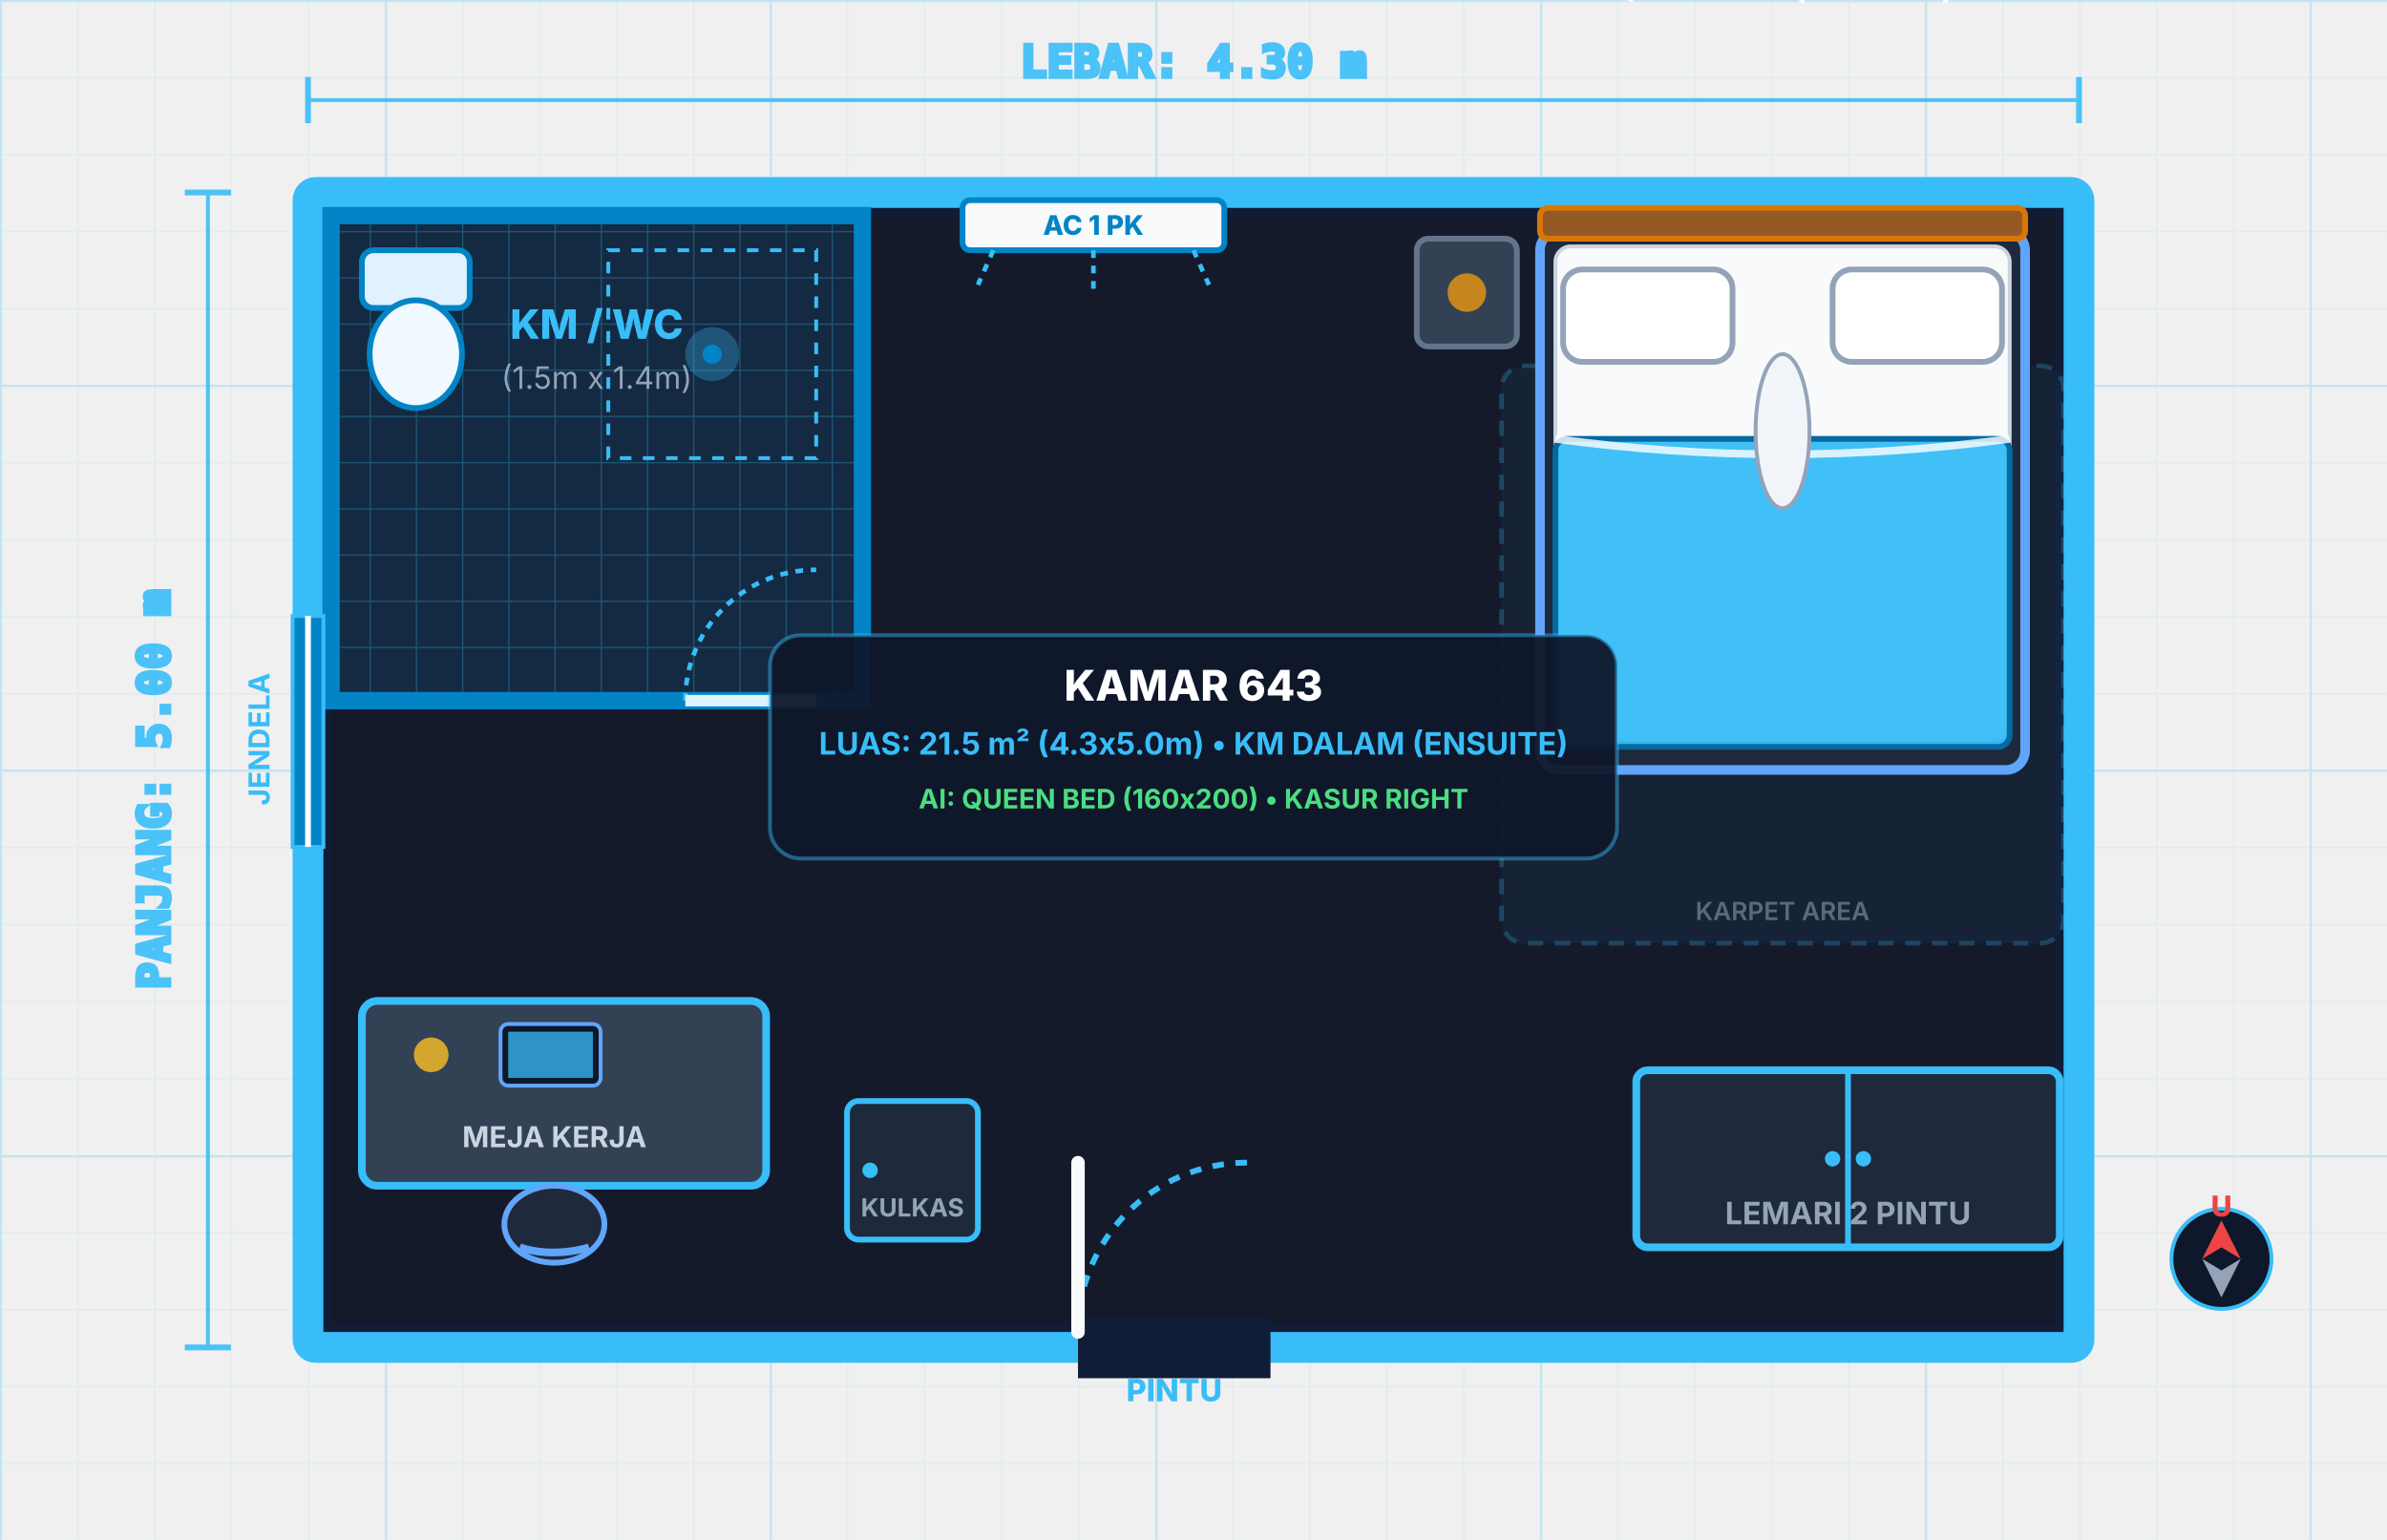
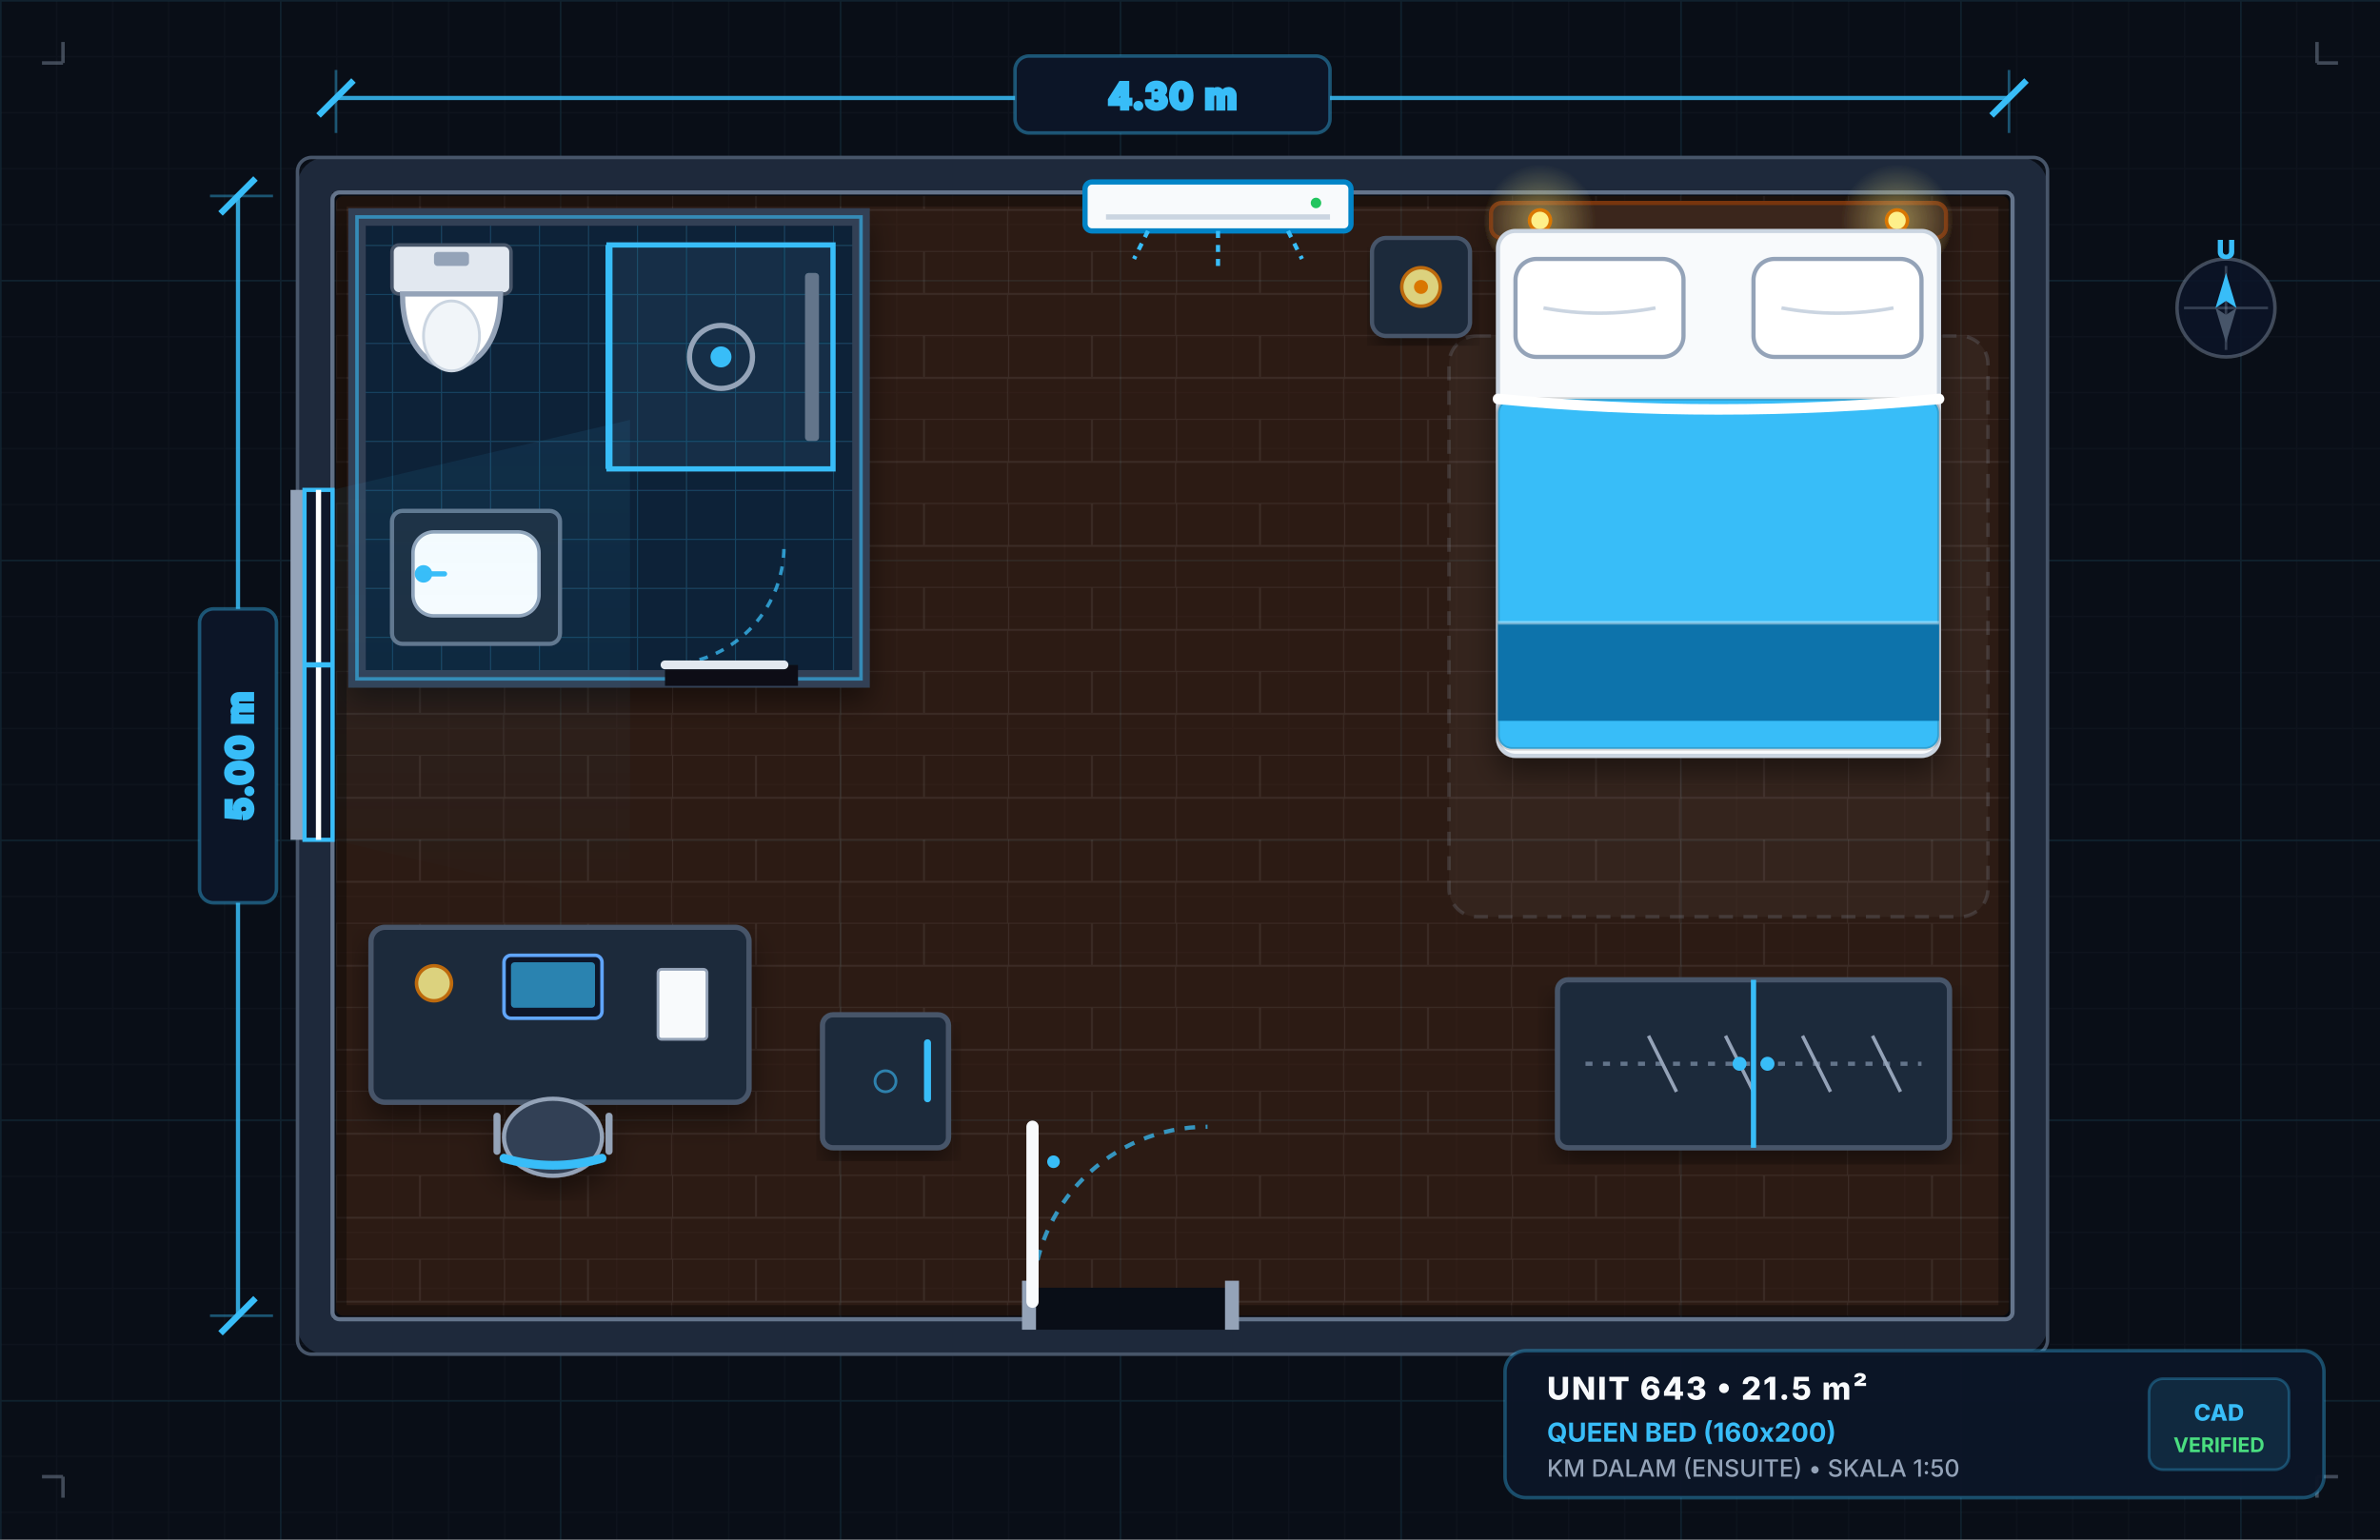
- <svg xmlns="http://www.w3.org/2000/svg" viewBox="0 0 620 400" width="100%" height="100%" style="background:#0b1329; border-radius:12px; font-family:'Inter',system-ui,sans-serif;">
+ <svg xmlns="http://www.w3.org/2000/svg" viewBox="0 0 680 440" width="100%" height="100%" style="background:#090e17; border-radius:14px; font-family:'Inter',system-ui,-apple-system,sans-serif;">
  <defs>
-     <pattern id="grid_s_293" width="20" height="20" patternUnits="userSpaceOnUse">
-       <path d="M 20 0 L 0 0 0 20" fill="none" stroke="rgba(56, 189, 248, 0.08)" stroke-width="0.8" />
+     <pattern id="grid_cad_293" width="16" height="16" patternUnits="userSpaceOnUse">
+       <path d="M 16 0 L 0 0 0 16" fill="none" stroke="rgba(148, 163, 184, 0.04)" stroke-width="0.75" />
    </pattern>
-     <pattern id="grid_m_293" width="100" height="100" patternUnits="userSpaceOnUse">
-       <path d="M 100 0 L 0 0 0 100" fill="none" stroke="rgba(56, 189, 248, 0.18)" stroke-width="1.2" />
+     <pattern id="grid_major_293" width="80" height="80" patternUnits="userSpaceOnUse">
+       <path d="M 80 0 L 0 0 0 80" fill="none" stroke="rgba(56, 189, 248, 0.08)" stroke-width="1" />
    </pattern>
-     <pattern id="tile_293" width="12" height="12" patternUnits="userSpaceOnUse">
-       <rect width="12" height="12" fill="rgba(14, 165, 233, 0.12)" />
-       <path d="M 12 0 L 0 0 0 12" fill="none" stroke="rgba(56, 189, 248, 0.28)" stroke-width="0.7" />
+     <pattern id="parquet_293" width="48" height="24" patternUnits="userSpaceOnUse">
+       <rect width="48" height="24" fill="#78350f" fill-opacity="0.32" />
+       <path d="M 0 12 L 48 12 M 24 0 L 24 12 M 0 24 L 48 24 M 48 12 L 48 24 M 0 0 L 0 12" fill="none" stroke="rgba(255, 255, 255, 0.07)" stroke-width="0.6" />
    </pattern>
-     <filter id="unsure_blur_293" x="-20%" y="-20%" width="140%" height="140%">
-       <feGaussianBlur stdDeviation="3.8" />
+     <pattern id="bm_tile_293" width="14" height="14" patternUnits="userSpaceOnUse">
+       <rect width="14" height="14" fill="#0f2338" />
+       <path d="M 14 0 L 0 0 0 14" fill="none" stroke="rgba(56, 189, 248, 0.22)" stroke-width="0.6" />
+     </pattern>
+     <filter id="frost_blur_293" x="-10%" y="-10%" width="120%" height="120%">
+       <feGaussianBlur stdDeviation="5" result="blur" />
+       <feColorMatrix type="matrix" values="1 0 0 0 0  0 1 0 0 0  0 0 1 0 0  0 0 0 18 -7" />
    </filter>
-     <pattern id="unsure_hatch_293" width="8" height="8" patternTransform="rotate(45 0 0)" patternUnits="userSpaceOnUse">
-       <line x1="0" y1="0" x2="0" y2="8" stroke="rgba(148, 163, 184, 0.35)" stroke-width="1.2" stroke-dasharray="2 2" />
+     <pattern id="blind_hatch_293" width="10" height="10" patternTransform="rotate(45 0 0)" patternUnits="userSpaceOnUse">
+       <line x1="0" y1="0" x2="0" y2="10" stroke="rgba(244, 63, 94, 0.35)" stroke-width="1.2" stroke-dasharray="2 2" />
    </pattern>
+     <linearGradient id="win_light_293" x1="0%" y1="0%" x2="0%" y2="100%">
+       <stop offset="0%" stop-color="#38bdf8" stop-opacity="0.18" />
+       <stop offset="100%" stop-color="#38bdf8" stop-opacity="0.0" />
+     </linearGradient>
+     <radialGradient id="lamp_glow_293">
+       <stop offset="0%" stop-color="#fef08a" stop-opacity="0.45" />
+       <stop offset="100%" stop-color="#fef08a" stop-opacity="0" />
+     </radialGradient>
+     <filter id="drop_shadow_293" x="-5%" y="-5%" width="115%" height="115%">
+       <feDropShadow dx="0" dy="4" stdDeviation="4" flood-color="#000000" flood-opacity="0.45" />
+     </filter>
  </defs>
-   <rect width="620" height="400" fill="url(#grid_s_293)" />
-   <rect width="620" height="400" fill="url(#grid_m_293)" />
-   <g stroke="#38bdf8" stroke-width="1" opacity="0.9">
-     <line x1="80" y1="26" x2="540" y2="26" />
-     <line x1="80" y1="20" x2="80" y2="32" stroke-width="1.5" />
-     <line x1="540" y1="20" x2="540" y2="32" stroke-width="1.5" />
-     <text x="310" y="20" fill="#38bdf8" font-size="11.5" font-weight="700" text-anchor="middle" font-family="monospace">
-       LEBAR: 4.30 m
+   <rect width="680" height="440" fill="#090e17" />
+   <rect width="680" height="440" fill="url(#grid_cad_293)" />
+   <rect width="680" height="440" fill="url(#grid_major_293)" />
+   <g stroke="rgba(148, 163, 184, 0.4)" stroke-width="1">
+     <path d="M 12 18 L 18 18 M 18 12 L 18 18" />
+     <path d="M 668 18 L 662 18 M 662 12 L 662 18" />
+     <path d="M 12 422 L 18 422 M 18 428 L 18 422" />
+     <path d="M 668 422 L 662 422 M 662 428 L 662 422" />
+   </g>
+   <g stroke="#38bdf8" stroke-width="1.2">
+     <line x1="96" y1="28" x2="574" y2="28" opacity="0.85" />
+     <line x1="91" y1="33" x2="101" y2="23" stroke-width="1.8" />
+     <line x1="569" y1="33" x2="579" y2="23" stroke-width="1.8" />
+     <line x1="96" y1="38" x2="96" y2="20" opacity="0.4" stroke-width="0.75" />
+     <line x1="574" y1="38" x2="574" y2="20" opacity="0.4" stroke-width="0.75" />
+     <rect x="290" y="16" width="90" height="22" rx="4" fill="#0c1527" stroke="rgba(56, 189, 248, 0.4)" stroke-width="1" />
+     <text x="335" y="31" fill="#38bdf8" font-size="10" font-weight="700" text-anchor="middle" letter-spacing="0.5">
+       4.30 m
    </text>
  </g>
-   <g stroke="#38bdf8" stroke-width="1" opacity="0.9">
-     <line x1="54" y1="50" x2="54" y2="350" />
-     <line x1="48" y1="50" x2="60" y2="50" stroke-width="1.5" />
-     <line x1="48" y1="350" x2="60" y2="350" stroke-width="1.5" />
-     <text x="44" y="205" fill="#38bdf8" font-size="11.5" font-weight="700" text-anchor="middle" font-family="monospace" transform="rotate(-90 44 205)">
-       PANJANG: 5.00 m
+   <g stroke="#38bdf8" stroke-width="1.2">
+     <line x1="68" y1="56" x2="68" y2="376" opacity="0.85" />
+     <line x1="63" y1="61" x2="73" y2="51" stroke-width="1.8" />
+     <line x1="63" y1="381" x2="73" y2="371" stroke-width="1.8" />
+     <line x1="78" y1="56" x2="60" y2="56" opacity="0.4" stroke-width="0.75" />
+     <line x1="78" y1="376" x2="60" y2="376" opacity="0.4" stroke-width="0.75" />
+     <g transform="translate(68, 216)">
+       <rect x="-42" y="-11" width="84" height="22" rx="4" fill="#0c1527" stroke="rgba(56, 189, 248, 0.4)" stroke-width="1" transform="rotate(-90)" />
+       <text x="0" y="4" fill="#38bdf8" font-size="10" font-weight="700" text-anchor="middle" letter-spacing="0.5" transform="rotate(-90)">
+         5.00 m
+       </text>
+     </g>
+   </g>
+   <rect x="96" y="56" width="478" height="320" rx="2" fill="url(#parquet_293)" />
+   <rect x="96" y="56" width="478" height="320" fill="none" stroke="rgba(0, 0, 0, 0.35)" stroke-width="6" />
+   <rect x="90" y="50" width="490" height="332" fill="none" stroke="#1e293b" stroke-width="10" rx="3" />
+   <rect x="85" y="45" width="500" height="342" fill="none" stroke="#475569" stroke-width="1" rx="4" />
+   <rect x="95" y="55" width="480" height="322" fill="none" stroke="#64748b" stroke-width="1.2" rx="2" />
+   <g id="ensuite_bathroom" filter="url(#drop_shadow_293)">
+     <rect x="102" y="62" width="144" height="132" fill="url(#bm_tile_293)" stroke="#334155" stroke-width="5" />
+     <rect x="102" y="62" width="144" height="132" fill="none" stroke="#38bdf8" stroke-width="1" opacity="0.6" />
+     <rect x="174" y="70" width="64" height="64" fill="rgba(56, 189, 248, 0.08)" stroke="#38bdf8" stroke-width="1.5" />
+     <line x1="174" y1="70" x2="174" y2="134" stroke="#38bdf8" stroke-width="2" />
+     <circle cx="206" cy="102" r="9" fill="none" stroke="#94a3b8" stroke-width="1.5" />
+     <circle cx="206" cy="102" r="3" fill="#38bdf8" />
+     <rect x="230" y="78" width="4" height="48" rx="1" fill="#64748b" />
+     <rect x="112" y="70" width="34" height="14" rx="2" fill="#e2e8f0" stroke="#475569" stroke-width="1" />
+     <rect x="124" y="72" width="10" height="4" rx="1" fill="#94a3b8" />
+     <path d="M 115 84 C 115 112 143 112 143 84 Z" fill="#ffffff" stroke="#94a3b8" stroke-width="1.5" />
+     <ellipse cx="129" cy="96" rx="8" ry="10" fill="#f1f5f9" stroke="#cbd5e1" stroke-width="0.8" />
+     <rect x="112" y="146" width="48" height="38" rx="3" fill="#1e293b" stroke="#64748b" stroke-width="1.2" />
+     <rect x="118" y="152" width="36" height="24" rx="6" fill="#ffffff" stroke="#94a3b8" stroke-width="1" />
+     <circle cx="121" cy="164" r="2.5" fill="#38bdf8" />
+     <line x1="121" y1="164" x2="127" y2="164" stroke="#38bdf8" stroke-width="1.5" stroke-linecap="round" />
+     <rect x="190" y="190" width="38" height="6" fill="#090e17" />
+     <path d="M 190 190 A 34 34 0 0 0 224 156" fill="none" stroke="#38bdf8" stroke-width="1" stroke-dasharray="2.5 2.5" opacity="0.75" />
+     <line x1="190" y1="190" x2="224" y2="190" stroke="#e2e8f0" stroke-width="2.5" stroke-linecap="round" />
+   </g>
+   <rect x="414" y="96" width="154" height="166" rx="8" fill="rgba(255, 255, 255, 0.04)" stroke="rgba(148, 163, 184, 0.2)" stroke-width="1" stroke-dasharray="4 3" />
+   <g id="bed_unit" filter="url(#drop_shadow_293)">
+     <rect x="426" y="58" width="130" height="10" rx="3" fill="#3b271d" stroke="#78350f" stroke-width="1.2" />
+     <circle cx="440" cy="63" r="16" fill="url(#lamp_glow_293)" />
+     <circle cx="542" cy="63" r="16" fill="url(#lamp_glow_293)" />
+     <circle cx="440" cy="63" r="3" fill="#fef08a" stroke="#d97706" stroke-width="1" />
+     <circle cx="542" cy="63" r="3" fill="#fef08a" stroke="#d97706" stroke-width="1" />
+     <rect x="428" y="66" width="126" height="150" rx="5" fill="#f8fafc" stroke="#cbd5e1" stroke-width="1.2" />
+     <rect x="428" y="114" width="126" height="100" rx="4" fill="#38bdf8" stroke="rgba(0,0,0,0.15)" stroke-width="1" />
+     <path d="M 428 114 Q 491.0 120 554 114" fill="none" stroke="#ffffff" stroke-width="3" stroke-linecap="round" />
+     <rect x="428" y="178" width="126" height="28" fill="#0369a1" opacity="0.88" />
+     <line x1="428" y1="178" x2="554" y2="178" stroke="rgba(255,255,255,0.4)" stroke-width="1" />
+     <rect x="433" y="74" width="48" height="28" rx="6" fill="#ffffff" stroke="#94a3b8" stroke-width="1.2" />
+     <path d="M 441 88 Q 457.0 91 473 88" fill="none" stroke="#cbd5e1" stroke-width="1" />
+     <rect x="501" y="74" width="48" height="28" rx="6" fill="#ffffff" stroke="#94a3b8" stroke-width="1.2" />
+     <path d="M 509 88 Q 525.0 91 541 88" fill="none" stroke="#cbd5e1" stroke-width="1" />
+   </g>
+   <g filter="url(#drop_shadow_293)">
+     <rect x="392" y="68" width="28" height="28" rx="4" fill="#1e293b" stroke="#475569" stroke-width="1.2" />
+     <circle cx="406" cy="82" r="5.5" fill="#fef08a" stroke="#d97706" stroke-width="1" opacity="0.85" />
+     <circle cx="406" cy="82" r="2" fill="#d97706" />
+   </g>
+   <g id="wardrobe" filter="url(#drop_shadow_293)">
+     <rect x="445" y="280" width="112" height="48" rx="3" fill="#1e293b" stroke="#475569" stroke-width="1.5" />
+     <line x1="453" y1="304" x2="549" y2="304" stroke="#64748b" stroke-width="1.2" stroke-dasharray="2 3" />
+     <line x1="471" y1="296" x2="479" y2="312" stroke="#94a3b8" stroke-width="1" />
+     <line x1="493" y1="296" x2="501" y2="312" stroke="#94a3b8" stroke-width="1" />
+     <line x1="515" y1="296" x2="523" y2="312" stroke="#94a3b8" stroke-width="1" />
+     <line x1="535" y1="296" x2="543" y2="312" stroke="#94a3b8" stroke-width="1" />
+     <line x1="501" y1="280" x2="501" y2="328" stroke="#38bdf8" stroke-width="1.5" />
+     <circle cx="497" cy="304" r="2" fill="#38bdf8" />
+     <circle cx="505" cy="304" r="2" fill="#38bdf8" />
+   </g>
+   <g id="desk_setup" filter="url(#drop_shadow_293)">
+     <rect x="106" y="265" width="108" height="50" rx="4" fill="#1e293b" stroke="#475569" stroke-width="1.5" />
+     <rect x="144" y="273" width="28" height="18" rx="2" fill="#0f172a" stroke="#60a5fa" stroke-width="1" />
+     <rect x="146" y="275" width="24" height="13" rx="1" fill="#38bdf8" opacity="0.65" />
+     <circle cx="124" cy="281" r="5" fill="#fef08a" stroke="#d97706" stroke-width="1" opacity="0.85" />
+     <rect x="188" y="277" width="14" height="20" rx="1" fill="#f8fafc" stroke="#94a3b8" stroke-width="0.8" />
+     <ellipse cx="158" cy="325" rx="14" ry="11" fill="#334155" stroke="#94a3b8" stroke-width="1.2" />
+     <path d="M 144 331 Q 158 335 172 331" fill="none" stroke="#38bdf8" stroke-width="2.5" stroke-linecap="round" />
+     <line x1="142" y1="319" x2="142" y2="329" stroke="#94a3b8" stroke-width="2" stroke-linecap="round" />
+     <line x1="174" y1="319" x2="174" y2="329" stroke="#94a3b8" stroke-width="2" stroke-linecap="round" />
+   </g>
+   <g id="ac_unit">
+     <rect x="310" y="52" width="76" height="14" rx="2" fill="#f8fafc" stroke="#0284c7" stroke-width="1.5" />
+     <line x1="316" y1="62" x2="380" y2="62" stroke="#cbd5e1" stroke-width="1.5" />
+     <line x1="328" y1="66" x2="324" y2="74" stroke="#38bdf8" stroke-width="1.2" stroke-dasharray="2 2" />
+     <line x1="348" y1="66" x2="348" y2="76" stroke="#38bdf8" stroke-width="1.2" stroke-dasharray="2 2" />
+     <line x1="368" y1="66" x2="372" y2="74" stroke="#38bdf8" stroke-width="1.2" stroke-dasharray="2 2" />
+     <circle cx="376" cy="58" r="1.5" fill="#22c55e" />
+   </g>
+   <g id="fridge" filter="url(#drop_shadow_293)">
+     <rect x="235" y="290" width="36" height="38" rx="3" fill="#1e293b" stroke="#475569" stroke-width="1.5" />
+     <line x1="265" y1="298" x2="265" y2="314" stroke="#38bdf8" stroke-width="2" stroke-linecap="round" />
+     <circle cx="253" cy="309" r="3" fill="none" stroke="#38bdf8" stroke-width="0.8" opacity="0.6" />
+   </g>
+   <g id="window_left">
+     <polygon points="95,140 180,120 180,260 95,240" fill="url(#win_light_293)" opacity="0.45" />
+     <rect x="83" y="140" width="4" height="100" fill="#94a3b8" />
+     <rect x="87" y="140" width="8" height="100" fill="#0f172a" stroke="#38bdf8" stroke-width="1.2" />
+     <line x1="91" y1="140" x2="91" y2="240" stroke="#ffffff" stroke-width="1.5" />
+     <line x1="87" y1="190" x2="95" y2="190" stroke="#38bdf8" stroke-width="1.5" />
+   </g>
+   <g id="main_door">
+     <rect x="295" y="368" width="56" height="12" fill="#090e17" />
+     <rect x="292" y="366" width="4" height="14" fill="#94a3b8" />
+     <rect x="350" y="366" width="4" height="14" fill="#94a3b8" />
+     <path d="M 295 372 A 50 50 0 0 1 345 322" fill="none" stroke="#38bdf8" stroke-width="1.2" stroke-dasharray="3 3" opacity="0.75" />
+     <line x1="295" y1="372" x2="295" y2="322" stroke="#f8fafc" stroke-width="3.5" stroke-linecap="round" />
+     <circle cx="301" cy="332" r="1.8" fill="#38bdf8" />
+   </g>
+   <g id="title_block" transform="translate(430, 386)">
+     <rect x="0" y="0" width="234" height="42" rx="6" fill="rgba(12, 21, 39, 0.96)" stroke="rgba(56, 189, 248, 0.35)" stroke-width="1" />
+     <text x="12" y="14" fill="#f8fafc" font-size="9" font-weight="800" letter-spacing="0.5">
+       UNIT 643 • 21.5 m²
    </text>
+     <text x="12" y="26" fill="#38bdf8" font-size="7.5" font-weight="700">
+       QUEEN BED (160x200)
+     </text>
+     <text x="12" y="36" fill="#94a3b8" font-size="6.8" font-weight="500">
+       KM DALAM (ENSUITE) • SKALA 1:50
+     </text>
+     <rect x="184" y="8" width="40" height="26" rx="4" fill="rgba(56, 189, 248, 0.12)" stroke="rgba(56, 189, 248, 0.3)" stroke-width="0.8" />
+     <text x="204" y="20" fill="#38bdf8" font-size="6.5" font-weight="800" text-anchor="middle">CAD</text>
+     <text x="204" y="29" fill="#4ade80" font-size="5.8" font-weight="700" text-anchor="middle">VERIFIED</text>
  </g>
-   <rect x="80" y="50" width="460" height="300" fill="#0f1d38" stroke="#38bdf8" stroke-width="8" rx="2" />
-   <rect x="86" y="56" width="448" height="288" fill="#78350f" opacity="0.22" />
-   <rect x="86" y="56" width="448" height="288" fill="rgba(15, 23, 42, 0.75)" />
-   <g>
-     <rect x="86" y="56" width="138" height="126" fill="url(#tile_293)" stroke="#0284c7" stroke-width="4.5" />
-     <text x="155" y="88" fill="#38bdf8" font-size="10.5" font-weight="800" text-anchor="middle">KM / WC</text>
-     <text x="155" y="101" fill="#94a3b8" font-size="8" text-anchor="middle">(1.5m x 1.4m)</text>
-     <rect x="94" y="65" width="28" height="15" rx="3" fill="#e0f2fe" stroke="#0284c7" stroke-width="1.5" />
-     <ellipse cx="108" cy="92" rx="12" ry="14" fill="#f0f9ff" stroke="#0284c7" stroke-width="1.5" />
-     <rect x="158" y="65" width="54" height="54" fill="none" stroke="#38bdf8" stroke-width="1" stroke-dasharray="3 3" />
-     <circle cx="185" cy="92" r="7" fill="#38bdf8" opacity="0.3" />
-     <circle cx="185" cy="92" r="2.5" fill="#0284c7" />
-     <path d="M 178 182 A 34 34 0 0 1 212 148" fill="none" stroke="#38bdf8" stroke-width="1.2" stroke-dasharray="2 2" />
-     <line x1="178" y1="182" x2="212" y2="182" stroke="#e0f2fe" stroke-width="3" />
-   </g>
-   <g>
-     <rect x="390" y="95" width="146" height="150" rx="6" fill="rgba(56, 189, 248, 0.05)" stroke="rgba(56, 189, 248, 0.25)" stroke-width="1.2" stroke-dasharray="4 3" />
-     <text x="463.0" y="239" fill="rgba(148, 163, 184, 0.55)" font-size="6.5" font-weight="600" text-anchor="middle">KARPET AREA</text>
-   </g>
-   <g>
-     <rect x="400" y="60" width="126" height="140" rx="5" fill="#1e293b" stroke="#60a5fa" stroke-width="2.5" />
-     <rect x="400" y="54" width="126" height="8" rx="2" fill="#935a26" stroke="#d97706" stroke-width="1.5" />
-     <rect x="404" y="64" width="118" height="128" rx="4" fill="#f8fafc" stroke="#cbd5e1" stroke-width="1" />
-     <rect x="404" y="114" width="118" height="80" rx="3" fill="#38bdf8" stroke="#0369a1" stroke-width="1.5" fill-opacity="0.95" />
-     <path d="M 404 114 Q 463.0 122 522 114" fill="none" stroke="#ffffff" stroke-width="2" opacity="0.8" />
-     <rect x="406" y="70" width="44" height="24" rx="5" fill="#ffffff" stroke="#94a3b8" stroke-width="1.5" />
-     <rect x="476" y="70" width="44" height="24" rx="5" fill="#ffffff" stroke="#94a3b8" stroke-width="1.5" />
-     <ellipse cx="463.0" cy="112" rx="7" ry="20" fill="#f1f5f9" stroke="#94a3b8" stroke-width="1" />
-     <text x="463.0" cy="160" fill="#ffffff" font-size="8" font-weight="800" text-anchor="middle">QUEEN BED (160x200)</text>
-   </g>
-   <rect x="368" y="62" width="26" height="28" rx="3" fill="#334155" stroke="#64748b" stroke-width="1.5" />
-   <circle cx="381" cy="76" r="5" fill="#f59e0b" opacity="0.75" />
-   <g>
-     <rect x="425" y="278" width="110" height="46" rx="3" fill="#1e293b" stroke="#38bdf8" stroke-width="2" />
-     <line x1="480" y1="278" x2="480" y2="324" stroke="#38bdf8" stroke-width="1.5" />
-     <circle cx="476" cy="301" r="2" fill="#38bdf8" />
-     <circle cx="484" cy="301" r="2" fill="#38bdf8" />
-     <text x="480" y="318" fill="#94a3b8" font-size="8" font-weight="700" text-anchor="middle">LEMARI 2 PINTU</text>
-   </g>
-   <g>
-     <rect x="94" y="260" width="105" height="48" rx="4" fill="#334155" stroke="#38bdf8" stroke-width="2" />
-     <rect x="130" y="266" width="26" height="16" rx="2" fill="#0f172a" stroke="#60a5fa" stroke-width="1" />
-     <rect x="132" y="268" width="22" height="12" fill="#38bdf8" opacity="0.75" />
-     <circle cx="112" cy="274" r="4.5" fill="#fbbf24" opacity="0.8" />
-     <ellipse cx="144" cy="318" rx="13" ry="10" fill="#1e293b" stroke="#60a5fa" stroke-width="1.5" />
-     <path d="M 135 324 C 144 327 153 324 153 324" stroke="#60a5fa" stroke-width="2" fill="none" />
-     <text x="144" y="298" fill="#cbd5e1" font-size="7.5" font-weight="700" text-anchor="middle">MEJA KERJA</text>
-   </g>
-   <g>
-     <rect x="250" y="52" width="68" height="13" rx="2" fill="#f8fafc" stroke="#0284c7" stroke-width="1.5" />
-     <path d="M 258 65 L 254 74" stroke="#38bdf8" stroke-width="1.2" stroke-dasharray="2 2" />
-     <path d="M 284 65 L 284 76" stroke="#38bdf8" stroke-width="1.2" stroke-dasharray="2 2" />
-     <path d="M 310 65 L 314 74" stroke="#38bdf8" stroke-width="1.2" stroke-dasharray="2 2" />
-     <text x="284" y="61" fill="#0284c7" font-size="7" font-weight="800" text-anchor="middle">AC 1 PK</text>
-   </g>
-   <g>
-     <rect x="220" y="286" width="34" height="36" rx="3" fill="#1e293b" stroke="#38bdf8" stroke-width="1.5" />
-     <circle cx="226" cy="304" r="2" fill="#38bdf8" />
-     <text x="237" y="316" fill="#94a3b8" font-size="6.5" font-weight="700" text-anchor="middle">KULKAS</text>
-   </g>
-   <g>
-     <rect x="76" y="160" width="8" height="60" fill="#0284c7" stroke="#38bdf8" stroke-width="1" />
-     <line x1="80" y1="160" x2="80" y2="220" stroke="#ffffff" stroke-width="1.5" />
-     <text x="70" y="192" fill="#38bdf8" font-size="7.5" font-weight="700" text-anchor="middle" transform="rotate(-90 70 192)">JENDELA</text>
-   </g>
-   <g>
-     <rect x="280" y="342" width="50" height="16" fill="#0f1d38" />
-     <path d="M 280 346 A 44 44 0 0 1 324 302" fill="none" stroke="#38bdf8" stroke-width="1.5" stroke-dasharray="3 3" />
-     <line x1="280" y1="346" x2="280" y2="302" stroke="#f8fafc" stroke-width="3.5" stroke-linecap="round" />
-     <text x="305" y="364" fill="#38bdf8" font-size="8" font-weight="800" text-anchor="middle">PINTU</text>
-   </g>
-   <g>
-     <rect x="200" y="165" width="220" height="58" rx="8" fill="rgba(15, 23, 42, 0.94)" stroke="rgba(56, 189, 248, 0.45)" stroke-width="1" />
-     <text x="310" y="182" fill="#ffffff" font-size="11" font-weight="800" text-anchor="middle">KAMAR 643</text>
-     <text x="310" y="196" fill="#38bdf8" font-size="8" font-weight="700" text-anchor="middle">LUAS: 21.5 m² (4.3x5.0m) • KM DALAM (ENSUITE)</text>
-     <text x="310" y="210" fill="#4ade80" font-size="7" font-weight="700" text-anchor="middle">AI: QUEEN BED (160x200) • KASUR RIGHT</text>
-   </g>
-   <g transform="translate(562, 312)">
-     <circle cx="15" cy="15" r="13" fill="#0f172a" stroke="#38bdf8" stroke-width="1" />
-     <path d="M 15 5 L 20 15 L 15 12 L 10 15 Z" fill="#ef4444" />
-     <path d="M 15 25 L 20 15 L 15 18 L 10 15 Z" fill="#94a3b8" />
-     <text x="15" y="4" fill="#ef4444" font-size="7.5" font-weight="800" text-anchor="middle">U</text>
+   <g id="north_compass" transform="translate(620, 72)">
+     <circle cx="16" cy="16" r="14" fill="rgba(12, 21, 39, 0.9)" stroke="rgba(148, 163, 184, 0.4)" stroke-width="1" />
+     <line x1="16" y1="4" x2="16" y2="28" stroke="rgba(148, 163, 184, 0.3)" stroke-width="0.75" />
+     <line x1="4" y1="16" x2="28" y2="16" stroke="rgba(148, 163, 184, 0.3)" stroke-width="0.75" />
+     <polygon points="16,6 19,16 16,14 13,16" fill="#38bdf8" />
+     <polygon points="16,26 19,16 16,18 13,16" fill="#475569" />
+     <text x="16" y="2" fill="#38bdf8" font-size="7.5" font-weight="900" text-anchor="middle">U</text>
  </g>
</svg>
